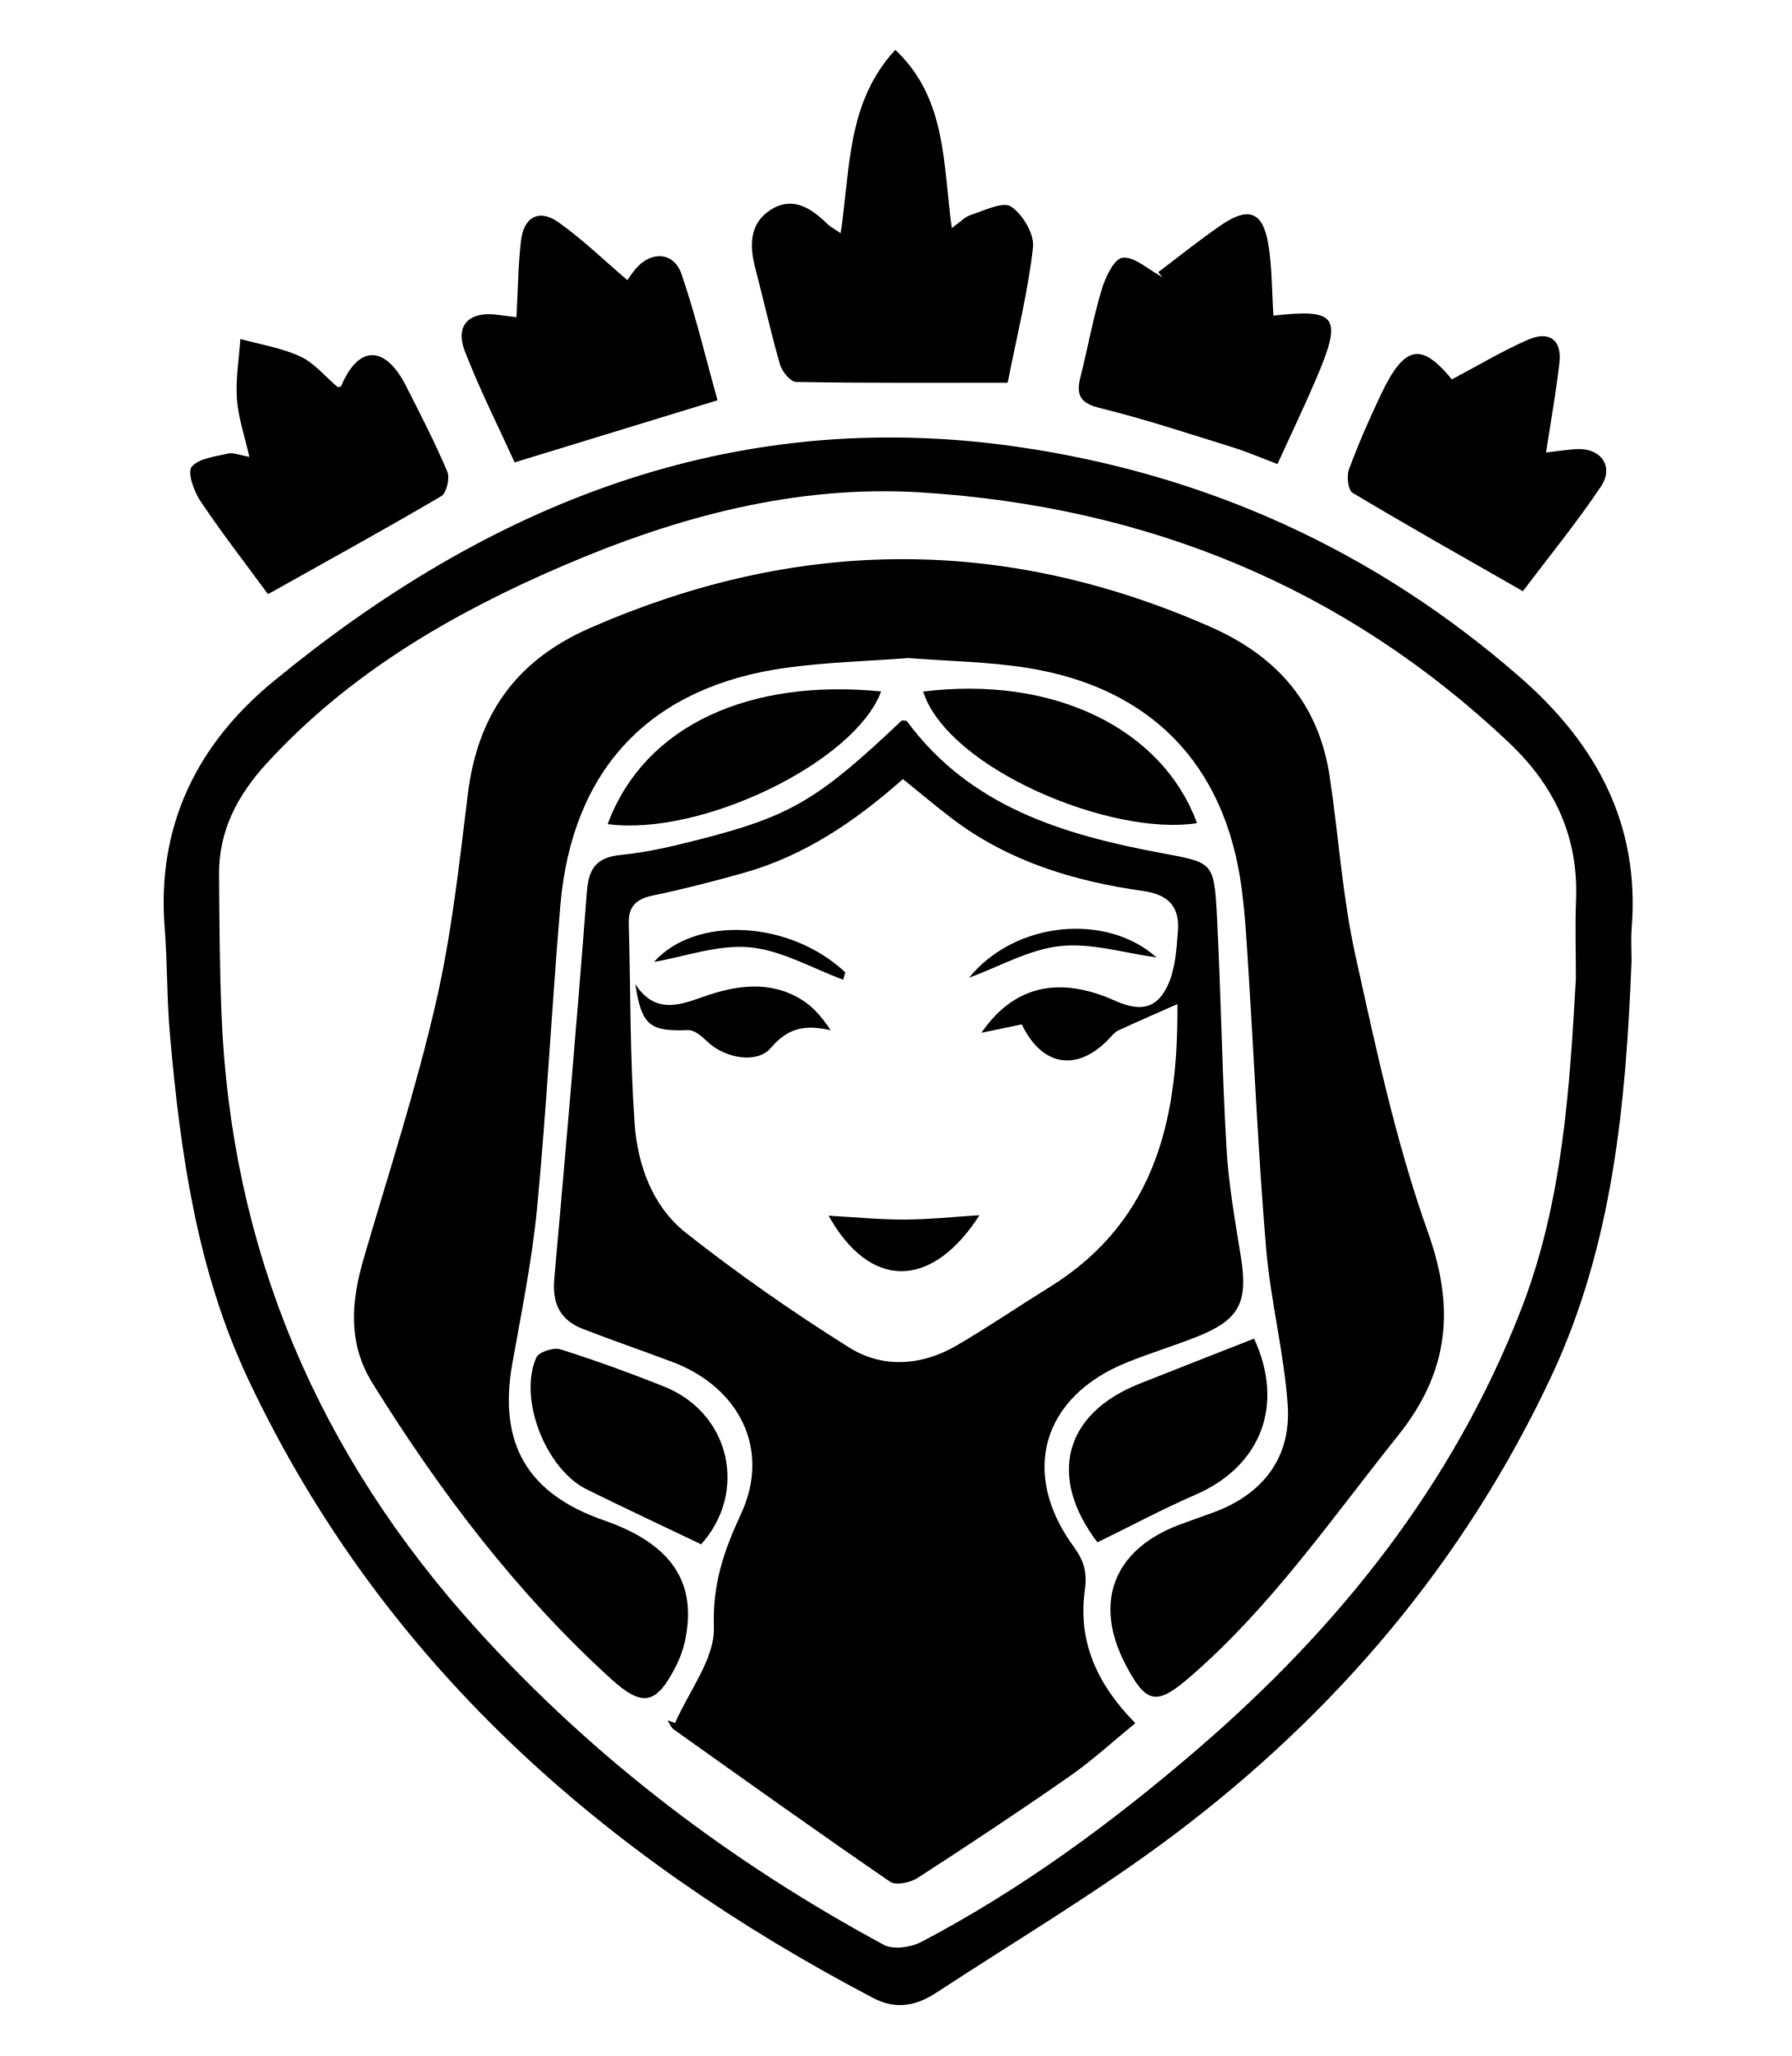
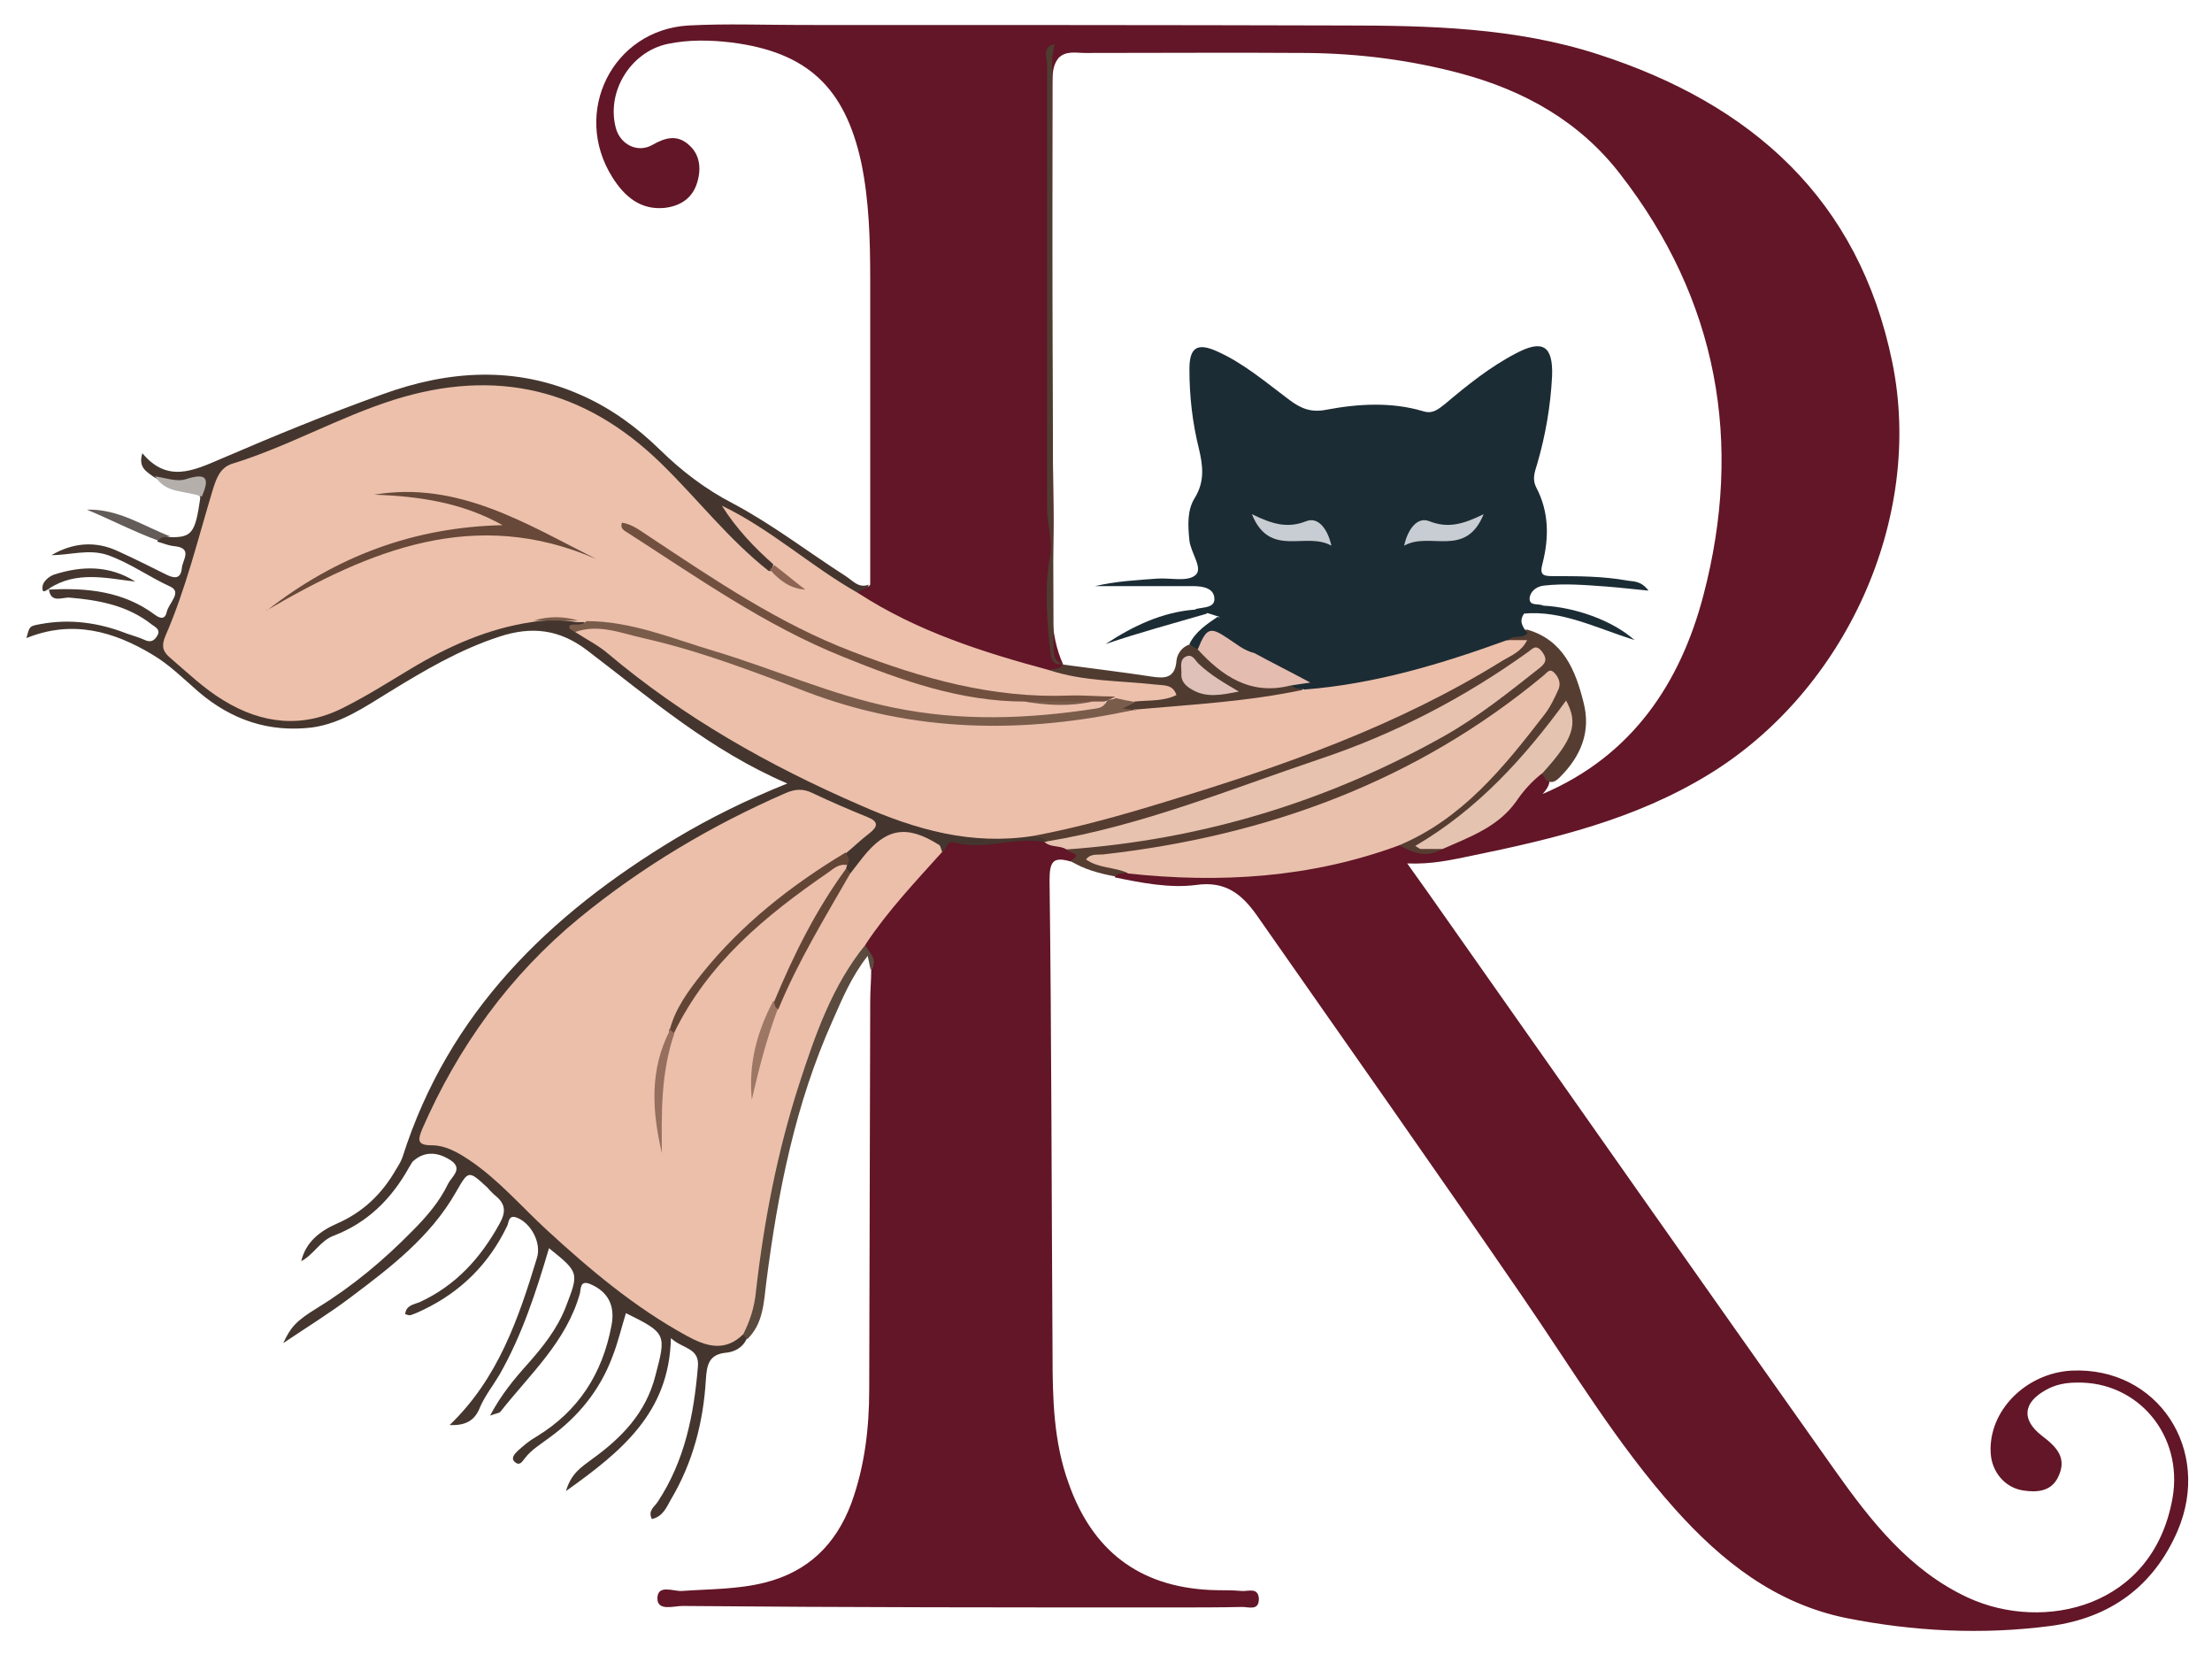
- <svg xmlns="http://www.w3.org/2000/svg" version="1.1" viewBox="0 0 406 466">
+ <svg xmlns="http://www.w3.org/2000/svg" version="1.1" viewBox="0 0 442.8 331.1">
  <defs>
    <style>
      .cls-1 {
-         fill: none;
+         fill: #e4c3b1;
+       }
+ 
+       .cls-2 {
+         fill: #9e7764;
+       }
+ 
+       .cls-3 {
+         fill: #e5bcb0;
+       }
+ 
+       .cls-4 {
+         fill: #563d31;
+       }
+ 
+       .cls-5 {
+         fill: #634536;
+       }
+ 
+       .cls-6 {
+         fill: #edc0ab;
+       }
+ 
+       .cls-7 {
+         fill: #725040;
+       }
+ 
+       .cls-8 {
+         fill: #635c59;
+       }
+ 
+       .cls-9 {
+         fill: #c7cdd2;
+       }
+ 
+       .cls-10 {
+         fill: #621627;
+       }
+ 
+       .cls-11 {
+         fill: #44362e;
+       }
+ 
+       .cls-12 {
+         fill: #1c2c34;
+       }
+ 
+       .cls-13 {
+         fill: #8e6554;
+       }
+ 
+       .cls-14 {
+         fill: #e9c0ac;
+       }
+ 
+       .cls-15 {
+         fill: #dfc1ba;
+       }
+ 
+       .cls-16 {
+         fill: #e6c2af;
+       }
+ 
+       .cls-17 {
+         fill: #7a5c4b;
+       }
+ 
+       .cls-18 {
+         fill: #503b31;
+       }
+ 
+       .cls-19 {
+         fill: #966f5e;
+       }
+ 
+       .cls-20 {
+         fill: #5b4a3e;
+       }
+ 
+       .cls-21 {
+         fill: #674839;
+       }
+ 
+       .cls-22 {
+         fill: #b5afab;
+       }
+ 
+       .cls-23 {
+         fill: #ecbfab;
      }
    </style>
  </defs>
  <g>
    <g id="Layer_1">
      <g>
-         <path class="cls-1" d="M406,489.18c-135.31,0-270.62,0-405.93,0,0-173.73,0-347.46,0-521.18,135.31,0,270.62,0,405.93,0,0,173.73,0,347.46,0,521.18ZM369.79,218.02c0-2.56-.18-5.13.03-7.68,1.88-23.49-7.97-41.68-25.19-56.75-33.07-28.94-71.68-46.35-114.83-52.44-64.18-9.05-119.2,13.17-167.96,53.38-17.25,14.22-26.35,32.68-24.53,55.69.64,8.08.49,16.22,1.2,24.29,2.38,26.87,6.13,53.52,17.79,78.21,30.15,63.86,80.08,107.83,141.57,140.11,5.33,2.8,9.9,1.71,14.39-1.22,18.01-11.79,36.61-22.8,53.77-35.72,36.7-27.61,65.78-61.86,85.45-103.68,14.05-29.86,17-61.86,18.3-94.2ZM190.53,52.87c-1.63-1.12-2.4-1.5-2.98-2.07-3.74-3.68-8-6.47-13.04-3.13-4.75,3.15-4.63,8.17-3.3,13.25,1.89,7.21,3.48,14.51,5.56,21.66.47,1.61,2.37,3.98,3.65,4,15.69.28,31.39.18,47.96.18,2.12-10.7,4.6-20.62,5.75-30.68.34-2.99-2.33-7.49-4.98-9.25-1.83-1.22-6.05.91-9.09,1.88-1.4.45-2.55,1.72-4.34,2.99-2.04-14.62-1.11-29.36-12.81-40.4-11.05,12.01-10.14,26.85-12.39,41.58ZM60.74,134.67c13.44-7.52,26.47-14.69,39.29-22.22,1.19-.7,1.97-4.09,1.35-5.56-2.82-6.65-6.14-13.09-9.42-19.54-4.26-8.38-10.33-9.93-14.63.14-.1.23-.73.22-.8.24-2.89-2.45-5.31-5.48-8.46-6.93-4.24-1.96-9.03-2.71-13.59-3.97-.31,4.54-1.09,9.11-.78,13.6.29,4.23,1.75,8.37,2.82,13.12-2.32-.41-3.66-1.03-4.78-.76-2.92.7-6.65,1.05-8.29,3.01-1.03,1.23.49,5.55,1.96,7.75,4.85,7.24,10.21,14.15,15.33,21.12ZM329.07,85.99c-6.9-8.39-10.69-7.89-16.07,3.43-2.64,5.56-5.13,11.22-7.26,17-.56,1.52-.19,4.68.83,5.29,12.52,7.5,25.24,14.66,38.6,22.3,5.83-7.73,12.14-15.46,17.67-23.7,3.11-4.63-.07-8.9-5.69-8.5-2.27.16-4.52.51-6.73.76,1.08-7.11,2.28-13.7,3.03-20.34.6-5.33-2.47-7.24-7.04-5.25-5.87,2.55-11.41,5.89-17.34,9.02ZM288.63,71.54c-.38-5.76-.3-11.1-1.18-16.29-1.23-7.27-4.45-8.48-10.64-4.25-4.9,3.35-9.52,7.1-14.27,10.67,1.38,1.78.88,1.08.21.72-2.78-1.53-5.8-4.33-8.35-3.97-1.91.27-3.88,4.47-4.71,7.25-1.95,6.51-3.15,13.23-4.81,19.83-1.03,4.08-.04,5.9,4.48,7,10.09,2.47,19.98,5.77,29.92,8.85,3.35,1.04,6.58,2.44,10.26,3.83,3.22-7.07,6.26-13.38,8.99-19.82,5.75-13.59,4.42-15.43-9.9-13.82ZM117.06,71.88c-1.26-.16-2.69-.32-4.11-.52-6.55-.94-9.89,2.28-7.59,8.24,3.35,8.67,7.56,17,11.28,25.19,15.4-4.71,30.18-9.24,45.99-14.08-2.64-9.43-4.93-19.16-8.15-28.56-1.77-5.16-7.05-5.36-10.55-1.05-.88,1.08-1.64,2.25-1.74,2.38-5.38-4.59-10.19-9.28-15.61-13.11-4.45-3.14-7.87-1.15-8.49,4.16-.66,5.63-.7,11.33-1.03,17.34Z" />
-         <path d="M369.79,218.02c-1.29,32.35-4.25,64.34-18.3,94.2-19.67,41.82-48.75,76.07-85.45,103.68-17.17,12.91-35.77,23.93-53.77,35.72-4.48,2.93-9.05,4.02-14.39,1.22-61.49-32.28-111.42-76.26-141.57-140.11-11.66-24.7-15.42-51.35-17.79-78.21-.71-8.07-.57-16.21-1.2-24.29-1.81-23.01,7.29-41.47,24.53-55.69,48.76-40.21,103.79-62.42,167.96-53.38,43.15,6.08,81.76,23.49,114.83,52.44,17.22,15.07,27.07,33.26,25.19,56.75-.2,2.54-.03,5.12-.03,7.68ZM357.18,221.55c0-6.33-.19-11.88.04-17.42.59-14.38-4.81-25.96-15.2-35.8-37.38-35.38-82.17-53.47-133.06-56.71-28.46-1.81-55.49,5.5-81.4,16.63-25.04,10.76-48.38,24.32-67.09,44.74-6.59,7.19-10.9,15.26-10.82,25.21.08,10.44.13,20.89.54,31.32,2.1,53.79,21.94,100.14,58.05,139.95,26.53,29.25,57.47,52.64,92.07,71.33,2.14,1.16,6.15.59,8.51-.65,22.76-11.96,43.34-27.1,62.79-43.86,31.99-27.58,57.71-59.78,73.15-99.47,9.5-24.43,11-50.26,12.44-75.27Z" />
-         <path d="M190.53,52.87c2.25-14.72,1.34-29.56,12.39-41.58,11.7,11.04,10.78,25.78,12.81,40.4,1.79-1.27,2.93-2.54,4.34-2.99,3.04-.97,7.26-3.1,9.09-1.88,2.65,1.76,5.32,6.26,4.98,9.25-1.15,10.07-3.63,19.98-5.75,30.68-16.57,0-32.27.1-47.96-.18-1.28-.02-3.19-2.39-3.65-4-2.07-7.16-3.67-14.45-5.56-21.66-1.33-5.08-1.45-10.1,3.3-13.25,5.03-3.34,9.3-.55,13.04,3.13.58.57,1.35.95,2.98,2.07Z" />
-         <path d="M60.74,134.67c-5.12-6.98-10.48-13.88-15.33-21.12-1.47-2.2-2.99-6.52-1.96-7.75,1.65-1.96,5.37-2.31,8.29-3.01,1.12-.27,2.46.35,4.78.76-1.07-4.75-2.53-8.89-2.82-13.12-.31-4.49.47-9.07.78-13.6,4.56,1.27,9.35,2.01,13.59,3.97,3.14,1.45,5.56,4.48,8.46,6.93.07-.02.71-.01.8-.24,4.3-10.07,10.37-8.51,14.63-.14,3.28,6.45,6.6,12.89,9.42,19.54.62,1.47-.16,4.86-1.35,5.56-12.82,7.53-25.86,14.69-39.29,22.22Z" />
-         <path d="M329.07,85.99c5.93-3.13,11.47-6.47,17.34-9.02,4.58-1.99,7.65-.08,7.04,5.25-.75,6.64-1.95,13.23-3.03,20.34,2.21-.26,4.46-.6,6.73-.76,5.62-.4,8.8,3.87,5.69,8.5-5.53,8.25-11.85,15.97-17.67,23.7-13.35-7.64-26.08-14.8-38.6-22.3-1.02-.61-1.39-3.77-.83-5.29,2.13-5.77,4.61-11.43,7.26-17,5.38-11.32,9.17-11.81,16.07-3.43Z" />
-         <path d="M288.63,71.54c14.32-1.62,15.66.22,9.9,13.82-2.73,6.44-5.77,12.75-8.99,19.82-3.67-1.38-6.91-2.79-10.26-3.83-9.94-3.08-19.83-6.38-29.92-8.85-4.51-1.11-5.51-2.92-4.48-7,1.66-6.6,2.86-13.33,4.81-19.83.83-2.78,2.8-6.98,4.71-7.25,2.55-.36,5.57,2.44,8.35,3.97.67.37,1.17,1.06-.21-.72,4.74-3.57,9.37-7.32,14.27-10.67,6.19-4.23,9.4-3.02,10.64,4.25.88,5.18.8,10.53,1.18,16.29Z" />
-         <path d="M117.06,71.88c.33-6.01.37-11.71,1.03-17.34.62-5.32,4.04-7.3,8.49-4.16,5.42,3.83,10.23,8.52,15.61,13.11.1-.13.86-1.3,1.74-2.38,3.5-4.31,8.78-4.12,10.55,1.05,3.22,9.4,5.51,19.13,8.15,28.56-15.8,4.84-30.59,9.37-45.99,14.08-3.72-8.19-7.93-16.52-11.28-25.19-2.3-5.97,1.04-9.18,7.59-8.24,1.42.2,2.86.36,4.11.52Z" />
-         <path class="cls-1" d="M357.18,221.55c-1.44,25.02-2.93,50.84-12.44,75.27-15.44,39.69-41.16,71.89-73.15,99.47-19.45,16.76-40.03,31.9-62.79,43.86-2.36,1.24-6.37,1.81-8.51.65-34.6-18.69-65.53-42.08-92.07-71.33-36.11-39.8-55.95-86.16-58.05-139.95-.41-10.43-.47-20.88-.54-31.32-.07-9.94,4.23-18.02,10.82-25.21,18.71-20.42,42.06-33.98,67.09-44.74,25.91-11.14,52.94-18.45,81.4-16.63,50.89,3.24,95.68,21.32,133.06,56.71,10.4,9.84,15.8,21.42,15.2,35.8-.23,5.54-.04,11.09-.04,17.42ZM205.79,149.16c9.12.71,18.14.83,26.95,2.22,28.1,4.44,44.97,21.87,48.69,49.88.87,6.55,1.2,13.17,1.62,19.77,1.31,20.64,2.2,41.31,3.94,61.92,1,11.86,4.04,23.56,4.89,35.42.85,11.95-5.55,20.26-16.73,24.41-2.6.97-5.23,1.85-7.82,2.83-14.94,5.62-19.55,17.65-12.18,31.73,4.72,9.01,7.06,9.29,14.7,2.67,18.38-15.95,32.07-35.88,47.11-54.7,11.31-14.14,12.98-28.46,6.75-45.89-7.27-20.36-11.82-41.76-16.5-62.94-2.93-13.28-3.79-27.02-5.82-40.51-2.47-16.38-11.8-27.15-26.94-33.83-47.04-20.76-93.79-20.35-140.79.26-16.79,7.36-25.41,19.71-27.6,37.58-1.95,15.86-3.68,31.85-7.26,47.37-4.5,19.49-10.7,38.6-16.32,57.82-2.85,9.75-3.73,19.2,1.97,28.36,15.27,24.56,32.58,47.46,54.04,67,7.24,6.59,10.35,5.83,14.78-2.97.85-1.69,1.54-3.53,1.95-5.38,2.98-13.38-2.92-22.22-18.27-27.55-17.48-6.07-24.05-17.49-20.8-35.63,2.1-11.75,4.49-23.5,5.62-35.35,2.16-22.72,3.32-45.52,5.24-68.26,2.64-31.19,20.46-49.9,51.53-54.06,9.07-1.21,18.26-1.47,27.27-2.15ZM153.01,390.53c-.58-.2-1.16-.4-1.73-.59.46.69.77,1.6,1.4,2.05,16.29,11.59,32.56,23.21,49.04,34.52,1.31.9,4.58.21,6.22-.85,11.63-7.51,23.18-15.17,34.53-23.09,5.14-3.58,9.78-7.88,14.84-12-8.71-8.82-13.05-18.54-11.44-30.12.55-3.92-.13-6.61-2.48-9.81-12.27-16.73-7.22-34.06,11.97-41.81,5.13-2.07,10.44-3.7,15.6-5.72,9.91-3.88,11.95-7.78,10.28-18.16-1.31-8.2-2.79-16.43-3.27-24.7-1.02-17.66-1.24-35.37-2.19-53.03-.64-11.92-.97-11.7-12.71-13.89-22.14-4.14-43.22-10.47-57.51-29.83-.17-.23-.78-.15-1.18-.2-18.94,17.95-25.19,21.7-45.96,27-5.77,1.47-11.64,2.89-17.55,3.46-5.53.54-7.45,2.85-7.87,8.34-2.25,29.32-4.8,58.61-7.4,87.89-.48,5.44,1.36,9.22,6.38,11.18,6.74,2.63,13.6,4.97,20.37,7.52,15.17,5.71,22.37,19.81,15.6,34.42-3.94,8.49-6.48,15.94-6.16,25.66.24,7.15-5.64,14.51-8.8,21.77ZM248.74,349.58c7.73-3.78,14.83-7.59,22.2-10.79,14.96-6.49,20.22-20.44,13.3-35.39-8.68,3.41-17.34,6.79-25.97,10.22-17.13,6.81-20.82,21.12-9.53,35.96ZM158.9,350.02c10.55-11.71,6.81-29.71-8.48-35.8-7.7-3.07-15.5-5.91-23.41-8.4-1.54-.48-4.88.61-5.45,1.85-4.16,9.24,2.09,25.29,11.4,29.89,8.5,4.2,17.08,8.21,25.93,12.45ZM209.23,156.75c5.64,17.49,42.66,32.9,62.08,29.82-7.87-21.5-32.65-33.52-62.08-29.82ZM137.73,186.79c21.19,2.84,56.08-14.09,61.98-30.07-29.36-2.93-53.56,7.36-61.98,30.07Z" />
-         <path d="M205.79,149.16c-9.01.68-18.2.93-27.27,2.15-31.06,4.16-48.89,22.87-51.53,54.06-1.92,22.74-3.08,45.55-5.24,68.26-1.13,11.86-3.52,23.61-5.62,35.35-3.24,18.15,3.32,29.57,20.8,35.63,15.35,5.33,21.25,14.18,18.27,27.55-.41,1.85-1.1,3.68-1.95,5.38-4.43,8.8-7.54,9.56-14.78,2.97-21.46-19.53-38.78-42.44-54.04-67-5.7-9.16-4.82-18.61-1.97-28.36,5.62-19.23,11.83-38.33,16.32-57.82,3.58-15.53,5.31-31.52,7.26-47.37,2.2-17.87,10.82-30.21,27.6-37.58,46.99-20.61,93.74-21.02,140.79-.26,15.13,6.68,24.47,17.45,26.94,33.83,2.04,13.49,2.89,27.23,5.82,40.51,4.68,21.18,9.23,42.58,16.5,62.94,6.22,17.43,4.56,31.75-6.75,45.89-15.04,18.81-28.72,38.75-47.11,54.7-7.64,6.63-9.98,6.34-14.7-2.67-7.37-14.08-2.76-26.11,12.18-31.73,2.59-.98,5.22-1.86,7.82-2.83,11.18-4.15,17.59-12.46,16.73-24.41-.85-11.86-3.89-23.56-4.89-35.42-1.74-20.6-2.63-41.28-3.94-61.92-.42-6.6-.75-13.22-1.62-19.77-3.73-28.01-20.59-45.44-48.69-49.88-8.81-1.39-17.82-1.5-26.95-2.22Z" />
-         <path d="M153.01,390.53c3.15-7.27,9.04-14.62,8.8-21.77-.33-9.71,2.22-17.17,6.16-25.66,6.78-14.61-.43-28.71-15.6-34.42-6.77-2.55-13.63-4.89-20.37-7.52-5.02-1.96-6.86-5.74-6.38-11.18,2.6-29.29,5.16-58.58,7.4-87.89.42-5.48,2.34-7.8,7.87-8.34,5.91-.57,11.77-1.99,17.55-3.46,20.77-5.29,27.02-9.05,45.96-27,.4.06,1.01-.03,1.18.2,14.29,19.36,35.37,25.69,57.51,29.83,11.74,2.19,12.07,1.98,12.71,13.89.94,17.67,1.16,35.37,2.19,53.03.48,8.27,1.96,16.5,3.27,24.7,1.66,10.38-.37,14.29-10.28,18.16-5.16,2.02-10.47,3.64-15.6,5.72-19.19,7.75-24.24,25.09-11.97,41.81,2.35,3.2,3.02,5.89,2.48,9.81-1.62,11.58,2.73,21.31,11.44,30.12-5.05,4.12-9.7,8.41-14.84,12-11.36,7.92-22.9,15.58-34.53,23.09-1.64,1.06-4.91,1.75-6.22.85-16.48-11.31-32.75-22.93-49.04-34.52-.63-.45-.94-1.36-1.4-2.05.58.2,1.16.4,1.73.59ZM231.6,232.18c-3.38.7-6.27,1.3-9.16,1.9,8.37-12.15,19.51-12.11,30.4-7.22,6.06,2.72,9.5,1.36,11.77-3.38,1.76-3.68,2.05-8.2,2.37-12.4.42-5.42-1.95-8.3-7.92-9.14-15.54-2.19-30.4-6.66-43.18-16.34-3.71-2.81-7.26-5.82-11.23-9.02-10.78,9.56-22.36,17.42-36.17,21.29-6.76,1.9-13.58,3.66-20.46,5.09-3.73.78-5.62,2.41-5.51,6.33.42,15.08.26,30.2,1.32,45.24.67,9.48,4.01,18.88,11.65,24.91,11.81,9.31,24.21,17.97,36.96,25.96,7.66,4.8,16.47,4.19,24.43-.46,7.16-4.18,14.02-8.87,21.07-13.24,24.76-15.36,29.1-39.57,28.93-64.12-4.22,1.87-8.84,3.86-13.4,5.98-.89.41-1.55,1.33-2.27,2.06-7.2,7.38-15.05,6.05-19.61-3.44Z" />
-         <path d="M248.74,349.58c-11.29-14.84-7.6-29.15,9.53-35.96,8.64-3.43,17.29-6.81,25.97-10.22,6.93,14.96,1.66,28.91-13.3,35.39-7.37,3.2-14.47,7.01-22.2,10.79Z" />
-         <path d="M158.9,350.02c-8.85-4.24-17.43-8.25-25.93-12.45-9.3-4.6-15.56-20.65-11.4-29.89.56-1.25,3.91-2.34,5.45-1.85,7.9,2.49,15.71,5.33,23.41,8.4,15.28,6.09,19.03,24.09,8.48,35.8Z" />
-         <path d="M209.23,156.75c29.43-3.69,54.21,8.32,62.08,29.82-19.42,3.08-56.43-12.33-62.08-29.82Z" />
-         <path d="M137.73,186.79c8.41-22.71,32.62-33.01,61.98-30.07-5.9,15.99-40.79,32.92-61.98,30.07Z" />
-         <path class="cls-1" d="M231.6,232.18c4.55,9.48,12.4,10.82,19.61,3.44.72-.73,1.38-1.65,2.27-2.06,4.56-2.13,9.18-4.11,13.4-5.98.17,24.55-4.17,48.77-28.93,64.12-7.05,4.37-13.91,9.06-21.07,13.24-7.95,4.64-16.76,5.26-24.43.46-12.75-7.98-25.15-16.65-36.96-25.96-7.65-6.03-10.99-15.43-11.65-24.91-1.06-15.04-.9-30.16-1.32-45.24-.11-3.93,1.78-5.55,5.51-6.33,6.87-1.43,13.69-3.19,20.46-5.09,13.81-3.87,25.39-11.73,36.17-21.29,3.96,3.19,7.52,6.21,11.23,9.02,12.77,9.68,27.63,14.15,43.18,16.34,5.97.84,8.34,3.72,7.92,9.14-.32,4.2-.61,8.72-2.37,12.4-2.27,4.74-5.71,6.11-11.77,3.38-10.89-4.89-22.04-4.93-30.4,7.22,2.89-.6,5.78-1.2,9.16-1.9ZM144.01,223.1c1.44,9.41,3.33,10.7,11.97,10.37,1.44-.05,3.15,1.46,4.38,2.63,3.84,3.68,11.19,5.15,14.38,1.39,3.87-4.57,7.85-5.33,13.55-3.97-1.88-2.87-3.87-5.2-6.33-6.78-7.34-4.7-15.23-3.44-22.73-.76-5.77,2.06-10.87,3.63-15.21-2.89ZM222.01,275.43c-5.91.37-11.48.97-17.06.99-5.58.02-11.17-.55-17.15-.88,9.43,16.85,23.38,16.74,34.21-.11ZM191.12,222.06c.16-.56.32-1.13.47-1.69-12.7-11.86-34-12.85-43.36-2.35,7.02-1.21,14.52-3.98,21.69-3.32,7.23.67,14.15,4.76,21.2,7.35ZM219.64,221.6c6.87-2.52,13.59-6.42,20.65-7.18,7.11-.76,14.55,1.6,21.84,2.58-11.18-10.05-31.9-8.38-42.49,4.6Z" />
-         <path d="M144.01,223.1c4.33,6.51,9.44,4.95,15.21,2.89,7.5-2.68,15.39-3.94,22.73.76,2.47,1.58,4.45,3.91,6.33,6.78-5.7-1.36-9.68-.6-13.55,3.97-3.19,3.76-10.54,2.29-14.38-1.39-1.22-1.17-2.94-2.69-4.38-2.63-8.63.33-10.53-.97-11.97-10.37Z" />
-         <path d="M222.01,275.43c-10.84,16.84-24.78,16.96-34.21.11,5.99.33,11.57.9,17.15.88,5.57-.02,11.15-.62,17.06-.99Z" />
-         <path d="M191.12,222.06c-7.05-2.59-13.97-6.68-21.2-7.35-7.17-.67-14.66,2.11-21.69,3.32,9.36-10.5,30.67-9.52,43.36,2.35-.16.56-.32,1.13-.47,1.69Z" />
-         <path d="M219.64,221.6c10.59-12.98,31.32-14.65,42.49-4.59-7.29-.99-14.74-3.35-21.84-2.58-7.06.76-13.78,4.66-20.65,7.18Z" />
+         <path class="cls-10" d="M174.2,116.9c0-20.3,0-40.6,0-60.9,0-7.9-.2-15.8-1.8-23.5-3.3-15.1-10.9-22.1-26-24-4.2-.5-8.5-.6-12.8.3-7.4,1.6-12.3,9.6-10.3,16.9.9,3.2,4.3,5,7.3,3.3,2.6-1.5,5-2.1,7.3,0,2.2,1.9,2.5,4.7,1.7,7.4-.9,3.2-3.3,4.8-6.5,5.2-4.9.5-8.1-2.3-10.5-6.1-8.2-13,0-29.5,15.2-30.4,7.6-.4,15.2-.1,22.8-.1,36.1,0,72.1,0,108.2.1,17.2,0,34.6.4,51.2,5.8,30.6,9.9,52.1,28.9,58.8,61.6,6.4,31.3-9.4,65.7-36.6,82.4-14.8,9.1-31.2,13-47.8,16.4-3.9.8-7.8,1.7-12.7,1.5,3,4.2,5.5,7.7,8,11.3,25.8,36.7,51.6,73.4,77.5,110,7.3,10.3,15.1,20.3,26.9,25.7,14.9,6.8,36.9,2.1,40.8-20,2.2-12.6-7-23.4-19.2-23.1-2.2,0-4.3.4-6.2,1.5-4.5,2.5-4.9,5.9-.8,9.1,2.9,2.2,5.2,4.4,3.3,8.3-1.4,2.9-4.2,3.1-6.9,2.7-3.7-.5-6.4-3.7-6.6-7.5-.5-8.4,7-16,16.2-16.5,17.2-.8,28.2,15.8,21.2,32.1-4.8,11.1-13.5,17.4-25.4,19-13.7,1.8-27.5,1.1-41-1.6-14.1-2.9-24.8-11.3-34.2-21.8-11.7-13.1-20.7-28.2-30.6-42.6-17.5-25.5-35.4-50.9-53.1-76.2-3.1-4.4-6.4-6.9-12.1-6.1-5.4.7-10.9-.4-16.3-1.5,0-1.7,1.5-1.6,2.5-2,5.2,0,10.3.6,15.5.7,11.6.2,22.8-1.4,33.8-5,1.4-.5,2.8-.9,4.3-1,2.9.2,5.7,2.6,8.8.8,6.4-2.8,12.5-5.9,16.6-11.9,1-1.5,2.4-3,4.6-2.6.9.5,1,1.3.8,2.2-.2.8-.7,1.4-1.3,2.1,17.9-7.6,27.6-22.2,32.2-39.8,8-30.5,2.9-59.1-16.7-84.3-8.1-10.5-19.2-16.7-31.9-20.1-10.1-2.7-20.4-4-30.8-4.1-14.8-.1-29.6,0-44.4,0-1.8,0-3.8-.5-5.3,1-1.2,1.5-1.2,3.2-1.2,5,0,28.4-.3,56.8.2,85.1.1,6.6-.3,13.2-.3,19.8,0,3.6.5,7.2,1.8,10.5.2.4.4.9.5,1.3-.2,1.5-1.4,1.7-2.5,1.9-1.2.2-2.4,0-3.5-.3-11-3.6-22.1-6.7-32.1-12.7-1.3-.8-2.9-1.4-3.3-3.2,0-2,2.1-.9,2.7-2Z" />
+         <path class="cls-10" d="M214.3,172.4c-3.5-1-4.2,0-4.2,3.8.4,31.6.4,63.3.6,94.9,0,8.7.2,17.4,3.2,25.7,4.7,13.4,14,20.7,28.3,21.4,2.1.1,4.3,0,6.4.2,1.3.1,3.3-.8,3.4,1.6,0,2.4-2,1.6-3.3,1.6-4.7.1-9.3.1-14,.1-32.7,0-65.4,0-98.1-.3-1.7,0-5,1.1-5-1.5,0-2.9,3.2-1.4,4.9-1.5,5.6-.4,11.2-.3,16.7-1.7,8.6-2.2,14.1-7.6,17.2-15.8,2.7-7.4,3.6-15.1,3.6-22.8.1-25.9.1-51.8.2-77.7,0-2.1.2-4.3.2-6.4,1.5-2.3-1.6-3.1-1.6-4.9.4-3.7,3.4-5.9,5.5-8.5,3.2-3.9,6.4-7.8,10-11.3.7-1.1,1.7-1.9,3-1.7,5.7,1.2,11.4-1.3,17.1-.3,1.9.6,3.9,1,5.8,1.8,1,.7,2.5,1.1,2.1,2.8-.3.9-1.1,1-1.8.5Z" />
+         <path class="cls-11" d="M209,168.5c-6-1.1-12,1.8-18,.1-1.6-.4-1.4,1.7-2.6,2-7.5-4.8-13.1-1.8-17.9,4.4-.6.1-1.1,0-1.5-.5-.2-.3-.3-.7-.4-1.1,0-1.1-.1-2.2.2-3.3.4-1.1,1.1-1.8,1.9-2.5,2.9-2.7,2.7-2.3-.9-4.4-6.6-4-12.5-3.5-19.4,0-26.9,13.3-49.5,31-62.9,58.6-.5,1.1-1,2.2-1.5,3.3-.7,1.7-.3,2.8,1.6,3.2,5.7,1.4,10,4.9,14,8.9,9.6,9.5,19.4,18.7,30.9,26,5,3.2,9.9,6.5,16.2,3.5.6.3,1,.7.7,1.4-.8,1.6-2.3,2.4-3.9,2.6-3.6.3-4,2.4-4.2,5.4-.5,8.5-2.6,16.6-7,24-.9,1.6-1.6,3.4-3.8,3.9-.9-1.7.6-2.5,1.2-3.5,5.4-8.2,7.2-17.4,8-26.9.4-3.9-3-3.6-5.4-5.8-.3,14.9-9.9,22.7-21,30.6,1-3.5,3.1-4.8,5.1-6.3,6-4.3,10.9-9.3,12.8-16.8,2.2-8.3,2.2-8.5-5.9-12.5-.9,2.9-1.6,5.9-2.7,8.7-2.5,6.7-6.8,12-12.6,16.2-1.7,1.3-3.6,2.4-4.9,4.1-.5.6-1,1.6-1.9.9-1.1-.8-.2-1.7.4-2.3,1.2-1.1,2.4-2.1,3.8-2.9,8.4-5.1,13.2-12.6,15-22.2.8-4-.7-6.8-4.2-8.3-2.1-.9-1.9.9-2.1,1.8-2.7,9.7-10,16.2-15.9,23.7-.2.3-.7.3-2.1.8,2.3-4.3,4.9-7.4,7.6-10.4,3-3.4,5.8-6.9,7.5-11.2,2.7-7,2.8-7-3.3-11.9-2.6,8.8-5.4,17.4-9.9,25.3-1.3,2.2-2.9,4.2-3.9,6.5-1.1,2.9-3.1,3.7-6.1,3.6,9.7-9.3,13.8-21.3,17.5-33.5.9-3-1.2-6.9-4-8-1.8-.7-1.6,1-2,1.7-3.6,7.5-9.2,13.1-16.7,16.7-.8.4-1.7.8-2.6,1.1-.3.1-.7-.1-1.1-.2.2-1.8,1.7-1.9,2.9-2.4,7.2-3.3,12.2-8.8,16-15.7,1.3-2.3,1.2-3.9-.7-5.5-.6-.5-1.2-1.1-1.7-1.7-3.9-3.6-3.8-3.5-6.4,1-5.1,8.9-13.1,15-21.1,21-4.1,3.1-8.5,5.8-13.4,9.1,1.5-3.2,2.5-4.4,6.9-7.1,7-4.3,13.2-9.5,18.9-15.3,2.8-2.8,5.5-5.9,7.2-9.5.7-1.4,3.1-3,.5-4.7-2.3-1.5-5-2-7.4.1-.4.3-.6.9-.9,1.3-3.5,6.3-8.3,11.1-15.1,13.7-2.7,1-4,3.8-6.5,5.1.9-3.8,3.7-6,7.1-7.5,5.3-2.3,9.1-6,11.9-10.9.5-.8,1-1.6,1.3-2.5,9.2-28.9,29.3-48.4,54.5-63.6,7-4.2,14.3-7.8,22.5-11.1-15.4-6.6-27.4-17-40-26.6-5.6-4.3-11.2-4.9-17.6-2.8-8,2.6-15.1,6.8-22.1,11.1-4.9,3-9.6,6.3-15.5,7.1-8.6,1-16-1.5-22.6-7.1-3-2.6-5.9-5.5-9.3-7.5-7.8-4.7-16.1-7-25.2-3.3.6-2.4.6-2.4,2.8-2.8,5.9-1.1,11.7-.3,17.3,1.9,1.1.4,2.3.7,3.4,1.2,1.2.6,2,.4,2.7-.8.7-1.2-.4-1.7-1.1-2.2-4.8-3.8-10.5-4.9-16.5-5.4-1.4-.1-3.7,1.2-4.1-1.6h0c7.6-.4,14.9.3,21.3,5.1,1.1.8,2,.8,2.3-.7.4-1.7,3.1-3.9.7-5-4.2-1.9-8-4.7-12.5-6.3-3.8-1.3-7.5,0-11.3,0,4.3-2.5,8.8-2.9,13.3-.8,3.3,1.5,6.5,3.1,9.7,4.7,1.6.8,2.9.9,3.1-1.3.1-1.6,2.3-4-1.5-4.4-1.2-.1-2.3-.6-3.4-.9.3-1.9,1.5-1,2.5-.9,4.4.1,5.1-.8,6.1-7.9-.5-1.3-.7-2.8-2.8-2.4-2.4.4-4.6-.6-6.6-1.8-1.3-1-3.1-1.8-2.2-4.7,5,6,10.2,3.5,15.8,1.1,10.7-4.6,21.4-9,32.3-12.9,13.2-4.8,26.6-5.7,39.8.2,5.9,2.6,11.1,6.4,15.7,10.9,4.4,4.3,9.1,7.9,14.7,10.8,7.9,4.2,15,9.7,22.5,14.5,1.4.9,2.6,2.5,4.6,1.7-.3,1.2-1.8.8-2.3,1.8-2,.9-3.3-.5-4.7-1.4-6.7-4.4-13.2-9.1-19.6-13.4,1.9,3.5,6.3,5.3,7.7,9.5-.2.6-.7.9-1.3,1-3.6-1.1-5.9-4-8.4-6.5-6.8-7-13.2-14.4-21-20.3-11.6-8.8-24.6-11-38.7-8.1-6.8,1.4-13.4,3.7-19.7,6.7-5.3,2.5-10.7,4.9-16.3,6.6-3.1.9-4.8,2.9-5.8,6-2.9,9-5.1,18.3-8.8,27-1.1,2.5-.6,4.3,1.6,5.9,2.3,1.7,4.2,3.7,6.5,5.4,9.2,6.7,18.7,7,28.5,1.5,6.3-3.5,12.1-7.9,18.7-10.7,5.4-2.3,10.8-4.6,16.8-4.8,2.6.1,5.2,0,7.8,0,.6,0,1.2.2,1.7.5,1.5.8-.3,1.8.2,2.7,6.8,3.8,12.4,9.2,18.7,13.8,8.3,6.1,17,11.5,26.7,15.1,5,1.9,9.8,4.3,14.6,6.6,7.3,3.5,14.8,6,23.1,4.5,2.2-.4,4.5-.2,6.8,0,1,.2,2.1.3,2.7,1.4.1.5,0,.8-.6.7Z" />
+         <path class="cls-4" d="M209.5,168.4c-.7-.9-1.7-.8-2.7-1,.6-2,2.4-1.8,3.9-2.2,33.2-8.5,64.9-18.3,92.5-36-.7,0-1.3-.4-1.7-.9.5-2.5,2.6-1.9,4.2-2.3,7.3,2.1,9.7,8.2,11.3,14.6,1.5,5.8-.5,10.7-4.7,14.9-.7.7-1.6,1.5-2.8.6-.3-.5-.6-.9-.9-1.4-.4-2,1.2-3.1,2.2-4.5,1.3-2,2.6-4,2.1-6.9-8.2,9.6-15.9,19.1-26.9,25.6,1.1,0,2.1.2,2.7,1-3.1,1.9-5.9.8-8.7-.8,0-2.1,1.9-2.3,3.3-3,11.3-5.9,18.6-15.8,25.9-25.7.7-.9,1.3-2.1.8-3.7-26.4,20.2-56.1,31.8-88.4,35.6.9.6,3.5-.2,4.1,2.3-.8.3-1.8,0-2.5.8-3.1-.6-6.2-1.4-8.9-3.1,3-1.8-1-1.4-.7-2.4,1.7-1.8,4.2-1.8,6.3-2,24.3-2.2,46.9-9.9,68.2-21.6,6.9-3.8,13.2-8.4,18.7-14.1-4.5,2.5-8.9,5.1-13.4,7.7-9.5,5.5-19.4,10.1-29.8,13.6-15.2,5.2-30.2,10.8-45.8,14.6-2.8.7-5.5.8-8.3.2Z" />
+         <path class="cls-20" d="M149.5,267.9c-.3-.3-.6-.6-.8-.9-.4-.6-.5-1.2-.4-1.9,3.1-16.4,5.2-33.1,10.4-49.1,2.6-8.1,5.9-16,10.2-23.3,1-1.7,1.9-3.6,4.3-3.6.7,1.6,2.8,2.9,1.1,5-.2-.7-.3-1.5-.6-2.8-3.3,4.2-5.1,8.6-7,12.9-7.5,16.7-11,34.4-13.3,52.4-.5,4-.6,8.3-3.8,11.4Z" />
+         <path class="cls-11" d="M10,117.8c-.5,0-1.6,1.4-1.5-.3,0-1,1.2-2.1,2.3-2.5,5.6-1.8,11.1-1.9,16.3,1.4-5.9-.7-11.8-2.2-17.3,1.4,0,0,0,0,0,0Z" />
+         <path class="cls-8" d="M34.2,107.3c-.9.3-1.9-.1-2.5.9-4.9-1.8-9.5-4.2-14.3-6.2,6.3-.2,11.3,3.3,16.8,5.4Z" />
+         <path class="cls-22" d="M30.9,95.3c2.1.3,4.5,1.2,6.3.6,4.6-1.5,4.6.2,3.2,3.5-3.2-1.3-7.3-.5-9.4-4.2Z" />
+         <path class="cls-6" d="M155,113.1c-4-3.5-7.6-7.3-10.5-11.9,9.8,4.7,17.9,12.2,27.3,17.5,11.7,7.6,24.8,11.8,38.2,15.4,7.7.2,15.2,2.1,22.8,2.3,1.6,0,3,.7,3.1,2.5.1,1.6-1.4,1.6-2.5,2.1-1.9.8-3.9.6-5.9.6-1.6,0-3.1-.3-4.6-.8-1.3-.7-2.8-.9-4.3-.8-14.7,1.4-28.7-1.7-42.6-6.4-17.5-5.9-32.6-16.1-44.2-23.7,19.8,14.1,44.4,27.7,73.7,30.3,4.2.3,8.4.4,12.5,0,1.1,0,2.3-.3,3.3.3,0,2.4-1.8,2.5-3.6,2.8-20.2,3.5-39.9,1.2-59.1-5.9-12.7-4.7-25.5-9.1-38.9-11.7-1.1-.2-2.1-.3-2.8-1.2-.5,0-1,0-1.5,0-3-.5-6-.5-9,0-8.7,1.3-16.6,4.8-24.1,9.3-4.5,2.7-8.9,5.5-13.5,7.8-8.2,4.2-16.3,3.3-24-1.4-4-2.4-7.4-5.7-10.9-8.7-1.5-1.3-1.5-2.5-.8-4.2,4.1-9.4,6.5-19.4,9.5-29.3.7-2.2,1.4-4.4,3.9-5.2,11.1-3.4,21.3-9.3,32.4-12.8,20.4-6.4,38.1-2.2,53.4,12.7,7.3,7.1,13.5,15.2,21.5,21.5,1.7.5,3,1.7,4.1,2.8-.9-1.3-2.9-1.9-3.3-3.7Z" />
+         <path class="cls-14" d="M225.7,174.7c-2.6-1.2-5.8-.9-8.3-2.7.9-1.2,2.2-.9,3.4-1,32.8-3.7,62.7-14.6,88.3-35.9.6-.5,1.1-1.4,2-.5.9.9,1.4,2.1.9,3.3-.8,1.8-1.7,3.7-2.9,5.2-8.1,10.5-16.4,20.8-29.1,26.1-17.6,6.5-35.8,7.6-54.3,5.6Z" />
+         <path class="cls-1" d="M288.8,169.9c-1.5,0-2.9,0-4.4,0-.2,0-.4-.2-1.1-.6,12.5-7.3,21.9-17.7,30.2-29.1,2.5,4.6,1.5,7.7-4.7,14.5-2.1,1.6-3.8,3.5-5.3,5.7-3.6,5.1-9.3,7.1-14.7,9.5Z" />
+         <path class="cls-18" d="M227.1,140.4c2.8-.3,5.8,0,8.4-1.3-.7-2.2-2.6-1.9-4.2-2.1-7.1-.8-14.4-.6-21.3-2.9,1-.3,2.1-.1,2.8-1.1,5.9.8,11.8,1.5,17.7,2.4,2.6.4,4.7.4,5-3.1.1-1.3,1-2.8,2.6-3.3.8-.3,1.6-.1,2.3.3,5,5,10.7,8.3,18.2,7.1.9.5,2.3.6,2.2,2.2-.8,1.3-2.1,1.6-3.4,1.8-10,1.3-20,2.7-30.1,3-1.3-.4-3-.1-3.5-1.9.8-1.2,2.3-.3,3.2-1Z" />
+         <path class="cls-18" d="M211.1,8.9c-.2,1.2-.5,2.3-.5,3.5,0,38.8.2,77.5.3,116.3,0,1.7-.3,3.6,2,4.2-1.7.3-2.4-.4-2.6-2.1-.7-6.5-1.3-13-.1-19.5.6-3.2-.6-6.3-.6-9.6,0-29.5,0-59,0-88.6,0-1.5-1.1-3.7,1.5-4.3Z" />
+         <path class="cls-23" d="M173.3,189c-6.7,8.2-10.1,18.1-13.3,27.9-4.4,13.6-7.1,27.6-8.7,41.8-.3,3-1.2,5.7-2.5,8.3-3.7,3.7-7.6,2.4-11.4.3-10.4-5.7-19.3-13.2-28-21.2-5.1-4.7-9.6-10-15.4-13.9-2.4-1.6-4.8-3-7.7-3-2.9,0-2.6-1.2-1.8-3.2,7.2-16.5,17.5-30.8,31.5-42.3,12.6-10.3,26.4-18.5,41.3-25,1.9-.8,3.5-.9,5.3,0,3.6,1.7,7.3,3.3,11,4.8,2.3.9,2.2,1.9.4,3.3-1.6,1.2-3,2.6-4.6,3.9-.6,1.5-2,2-3.2,2.8-12.9,8.9-25.1,18.6-31.8,33.4-2.9,7.5-2.9,15.3-2.1,23.2-.6-7.7-1-15.3,2-22.6,3.1-8.5,9-15,15.4-21.1,4.7-4.5,9.9-8.5,15.3-12.1,1.3-.9,2.7-2.4,4.6-1.2-.1.2-.2.4-.2.7-1.2,4.9-4.8,8.4-6.9,12.8-2.3,4.8-4.8,9.4-6.9,14.2-2.8,6-4.2,12.4-5.1,18.9.8-6.1,2-12.1,4.5-17.7,3.8-8.7,8-17.1,13.2-25,.6-.9.9-1.9,2.1-2.3.8-1,1.6-2.1,2.4-3.1,4.7-5.9,8.8-6.6,15.3-2.5.3.2.4.9.6,1.4-5.3,5.9-10.8,11.7-15.2,18.3Z" />
+         <path class="cls-16" d="M209.5,168.4c18.9-3.1,36.6-10.4,54.7-16.5,15-5,29-12.3,41.8-21.5.9-.7,1.5-1.4,2.6-.1,1,1.3,1.1,2.2-.3,3.3-6.2,4.9-12.3,9.8-19.2,13.7-23.5,13.2-48.7,20.8-75.6,22.7-1.4-.9-3.3-.3-4.5-1.6.2.1.4.1.5,0Z" />
+         <path class="cls-23" d="M227.3,142c11.3-1,22.6-1.6,33.8-4,1-1.6,2.7-1.5,4.3-1.7,10.7-1.5,21.1-4.5,31.4-7.9,1.6-.5,3.2-1.5,4.9-.3h4c-1.1,2.3-3.2,3.1-4.9,4.1-20.9,13-43.9,21.1-67.3,28.2-8.8,2.7-17.6,5.2-26.7,6.9-12.3,1.9-23.4-1.2-34.7-6.2-18.2-7.9-35.2-17.5-50.4-30.3-2-1.7-4.4-2.9-6.7-4.4,1.6-2.3,4-1.6,5.9-1.3,9.6,1.6,18.8,4.7,28,7.8,10.7,3.7,21.2,8,32.4,9.9,13.4,2.2,26.8,1.9,40.1-.9,2-.4,3.9,1,5.9,0Z" />
+         <path class="cls-17" d="M227.3,142c-22.3,4.9-44.3,4.7-66-3.6-10.7-4.1-21.4-8.2-32.6-10.7-4.4-1-8.9-2.9-13.6-1.2-.4-.3-1-.5-1.1-.8-.2-.7.5-.7,1-.7.9,0,1.8,0,2.4-.7,9,0,17.2,3.5,25.6,6,12,3.6,23.5,8.8,35.8,11.3,13.5,2.8,27,2.3,40.6.2.8-.1,1.5-.4,2-1.2.3-.9,1.4-.4,1.9-.9,1.3.3,2.7.6,4,.8-.8.4-1.5.8-2.6,1.3,1.1.1,1.9.2,2.7.4Z" />
+         <path class="cls-5" d="M134.1,206c1.1-4.2,3.7-7.7,6.3-11,8-10,17.9-17.8,28.9-24.4.2.8,1.3,1.6.1,2.5-1.5-.2-2.5.7-3.6,1.5-12.5,8.6-24.1,18.1-30.9,32.2-.7.2-1.1,0-.9-.9Z" />
+         <path class="cls-5" d="M170.2,174.8c-5.1,8.9-10.5,17.7-14.4,27.2-1.4,0-1.3-.7-.8-1.6,3.9-9.4,8.4-18.4,14.4-26.6.3.3.6.7.9,1Z" />
+         <path class="cls-13" d="M155,113.1c2.1,1.6,4.1,3.3,6.2,4.9-3.1-.2-5.2-1.9-7.1-4,.3-.3.6-.6.9-.9Z" />
+         <path class="cls-17" d="M106.8,124.2c3-.9,6-.9,9,0-3,0-6,0-9,0Z" />
+         <path class="cls-12" d="M301.7,128.1c-13.2,4.8-26.5,8.8-40.6,9.9-.9-.3-1.9,0-2.6-.9.3-.5,1.1-.6,1.2-.8.2-.6-.6-.4-.9-.5-2.8-1.1-5.5-2.6-8-4.4-2.2-2.7-5.5-4.5-6.8-8-.8-.2-1.5-.5-2.3-.7-.9.1-2.1,1.1-2.4-.8,1.5-.4,3.8-.2,3.8-2,0-2.2-2.3-2.6-4.3-2.6-6.4,0-12.7,0-19.6,0,4.3-1,8.4-1.2,12.4-1.5,2.6-.2,6.1.7,7.7-.7,1.6-1.3-.9-4.4-1.2-6.9-.3-3-.5-6.1,1.1-8.6,2-3.3,1.6-6.4.8-9.8-1.3-5.2-1.9-10.5-1.9-15.9,0-4.3,1.5-5.4,5.5-3.6,5.4,2.4,9.9,6.3,14.6,9.8,2.3,1.7,4.3,2.5,7.3,1.9,6.4-1.2,13-1.6,19.4.3,1.9.6,3-.4,4.3-1.4,4.5-3.8,9.1-7.5,14.3-10.2,5.3-2.8,7.4-1.5,7.2,4.5-.3,6-1.3,11.9-3,17.7-.5,1.6-1,3-.2,4.6,2.6,4.9,2.6,10.1,1.3,15.2-.7,2.5.2,2.6,2.2,2.6,4.9,0,9.9,0,14.8.9,1.2.2,2.7,0,4.2,2-3.2-.3-5.7-.6-8.2-.8-4.3-.3-8.5-.7-12.8-.2-1.6.2-2.7,1.3-2.8,2.5-.1,1.7,1.8,1,2.7,1.5-.5,2.4-3,.2-3.8,1.6-1.1,1.5-.3,2.7.7,3.9-1,1.3-2.9.2-4,1.5Z" />
+         <path class="cls-12" d="M305,122.8c.9-1.4,2.8-.6,3.8-1.6,6.4.3,13.9,2.9,18.4,6.9-7.9-2.5-14.6-6-22.2-5.3Z" />
+         <path class="cls-12" d="M239.2,122c.8.3,1.6.5,2.4.8-6.8,2-13.6,3.8-20.3,6.1,5.5-3.6,11.3-6.4,17.9-6.9Z" />
+         <path class="cls-12" d="M243.9,123.5c3,1.8,4.9,4.7,7.2,7.2-1.7,1.2-3.1,0-4.3-.9-2.5-2-4.7-1.8-7.1.1-.5-.3-1.1-.6-1.6-1,1.2-2.5,3.5-4,5.7-5.5Z" />
+         <path class="cls-21" d="M53.4,122.2c13.9-10.9,29.5-16.7,47.2-17.1-8-4.5-16.7-5.8-25.7-6.1,16.8-2.8,30.4,5.8,44.5,12.9-24.3-10.6-45.4-1.8-66.1,10.3Z" />
+         <path class="cls-7" d="M223.1,139.5c-.6.3-1.3.6-1.9.9-.8,0-1.7,0-2.5,0-4.5.5-9,.5-13.6,0-12.8,0-24.6-4.2-36.2-8.9-15.8-6.3-29.7-16.2-43.9-25.3-.4-.3-.8-.7-.5-1.6,2.1.3,3.8,1.7,5.5,2.8,13,8.6,25.9,17.4,40.6,23,14,5.4,28.2,9.4,43.4,8.8,3.1-.1,6.1.2,9.2.2Z" />
+         <path class="cls-17" d="M205.1,140.4c4.5,0,9,0,13.6,0-4.5,1-9,.8-13.6,0Z" />
+         <path class="cls-3" d="M239.8,129.9c1.7-4.3,2.5-4.5,5.9-2.2,1.7,1.1,3.3,2.5,5.4,3,3.5,1.9,7.1,3.7,11.2,5.9-1.8.3-2.9.4-4,.6-7.9,2-13.6-1.8-18.6-7.3Z" />
+         <path class="cls-15" d="M248,138.4c-3.6.7-6.5,1.3-9.4-.4-1.4-.8-2.3-1.8-2.1-3.4,0-1.1-.4-2.6.9-3.2,1.3-.6,1.8.7,2.5,1.4,2.3,2.2,5,3.8,8.1,5.6Z" />
+         <path class="cls-19" d="M134.1,206c.3.3.6.6.9.8-2.7,7.8-2.6,15.9-2.5,24-2-8.5-2.5-16.8,1.7-24.8Z" />
+         <path class="cls-2" d="M154.9,200.3c.2.6.1,1.3.8,1.6-2.2,5.9-3.8,12-5.2,18.2-.7-7.1,1-13.6,4.3-19.8Z" />
+         <path class="cls-9" d="M266.5,109.2c-5.1-2.9-12.3,2.6-15.9-6.3,4.1,2,7.1,2.9,10.9,1.4,2.3-.9,4.2,1.4,5,4.8Z" />
      </g>
+       <path class="cls-9" d="M281.1,109.2c5.1-2.9,12.3,2.6,15.9-6.3-4.1,2-7.1,2.9-10.9,1.4-2.3-.9-4.2,1.4-5,4.8Z" />
    </g>
  </g>
</svg>
